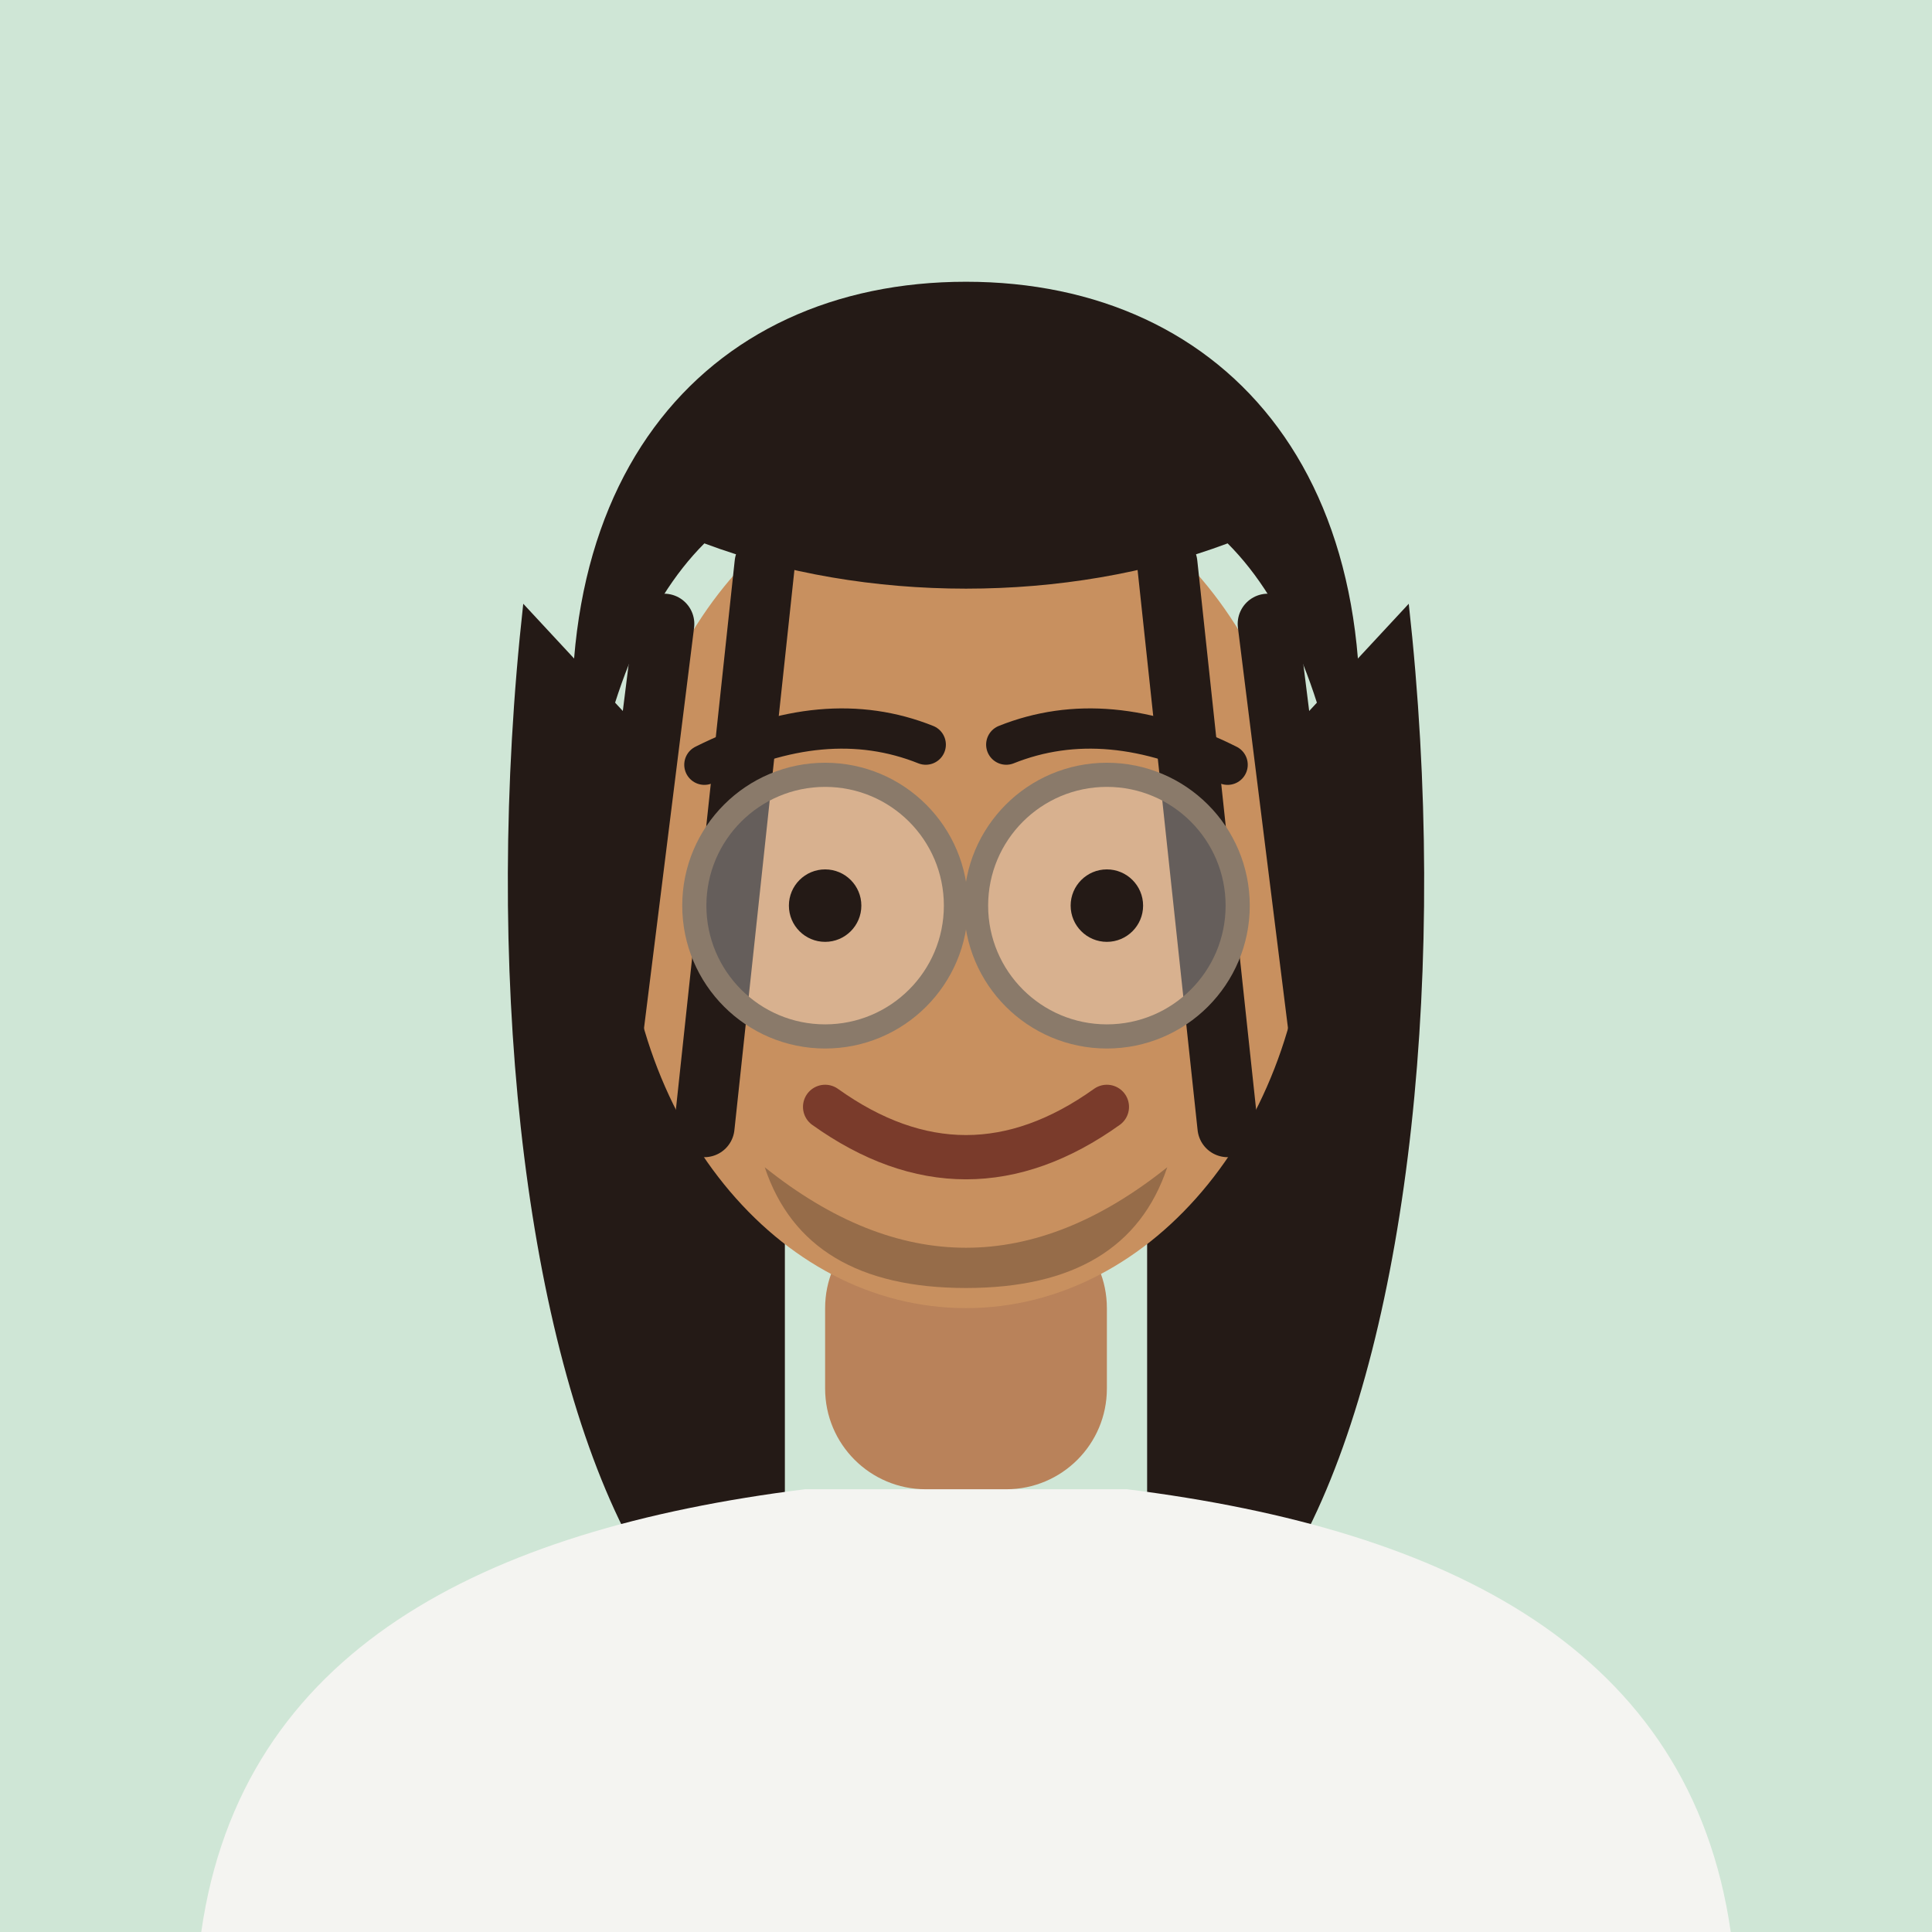
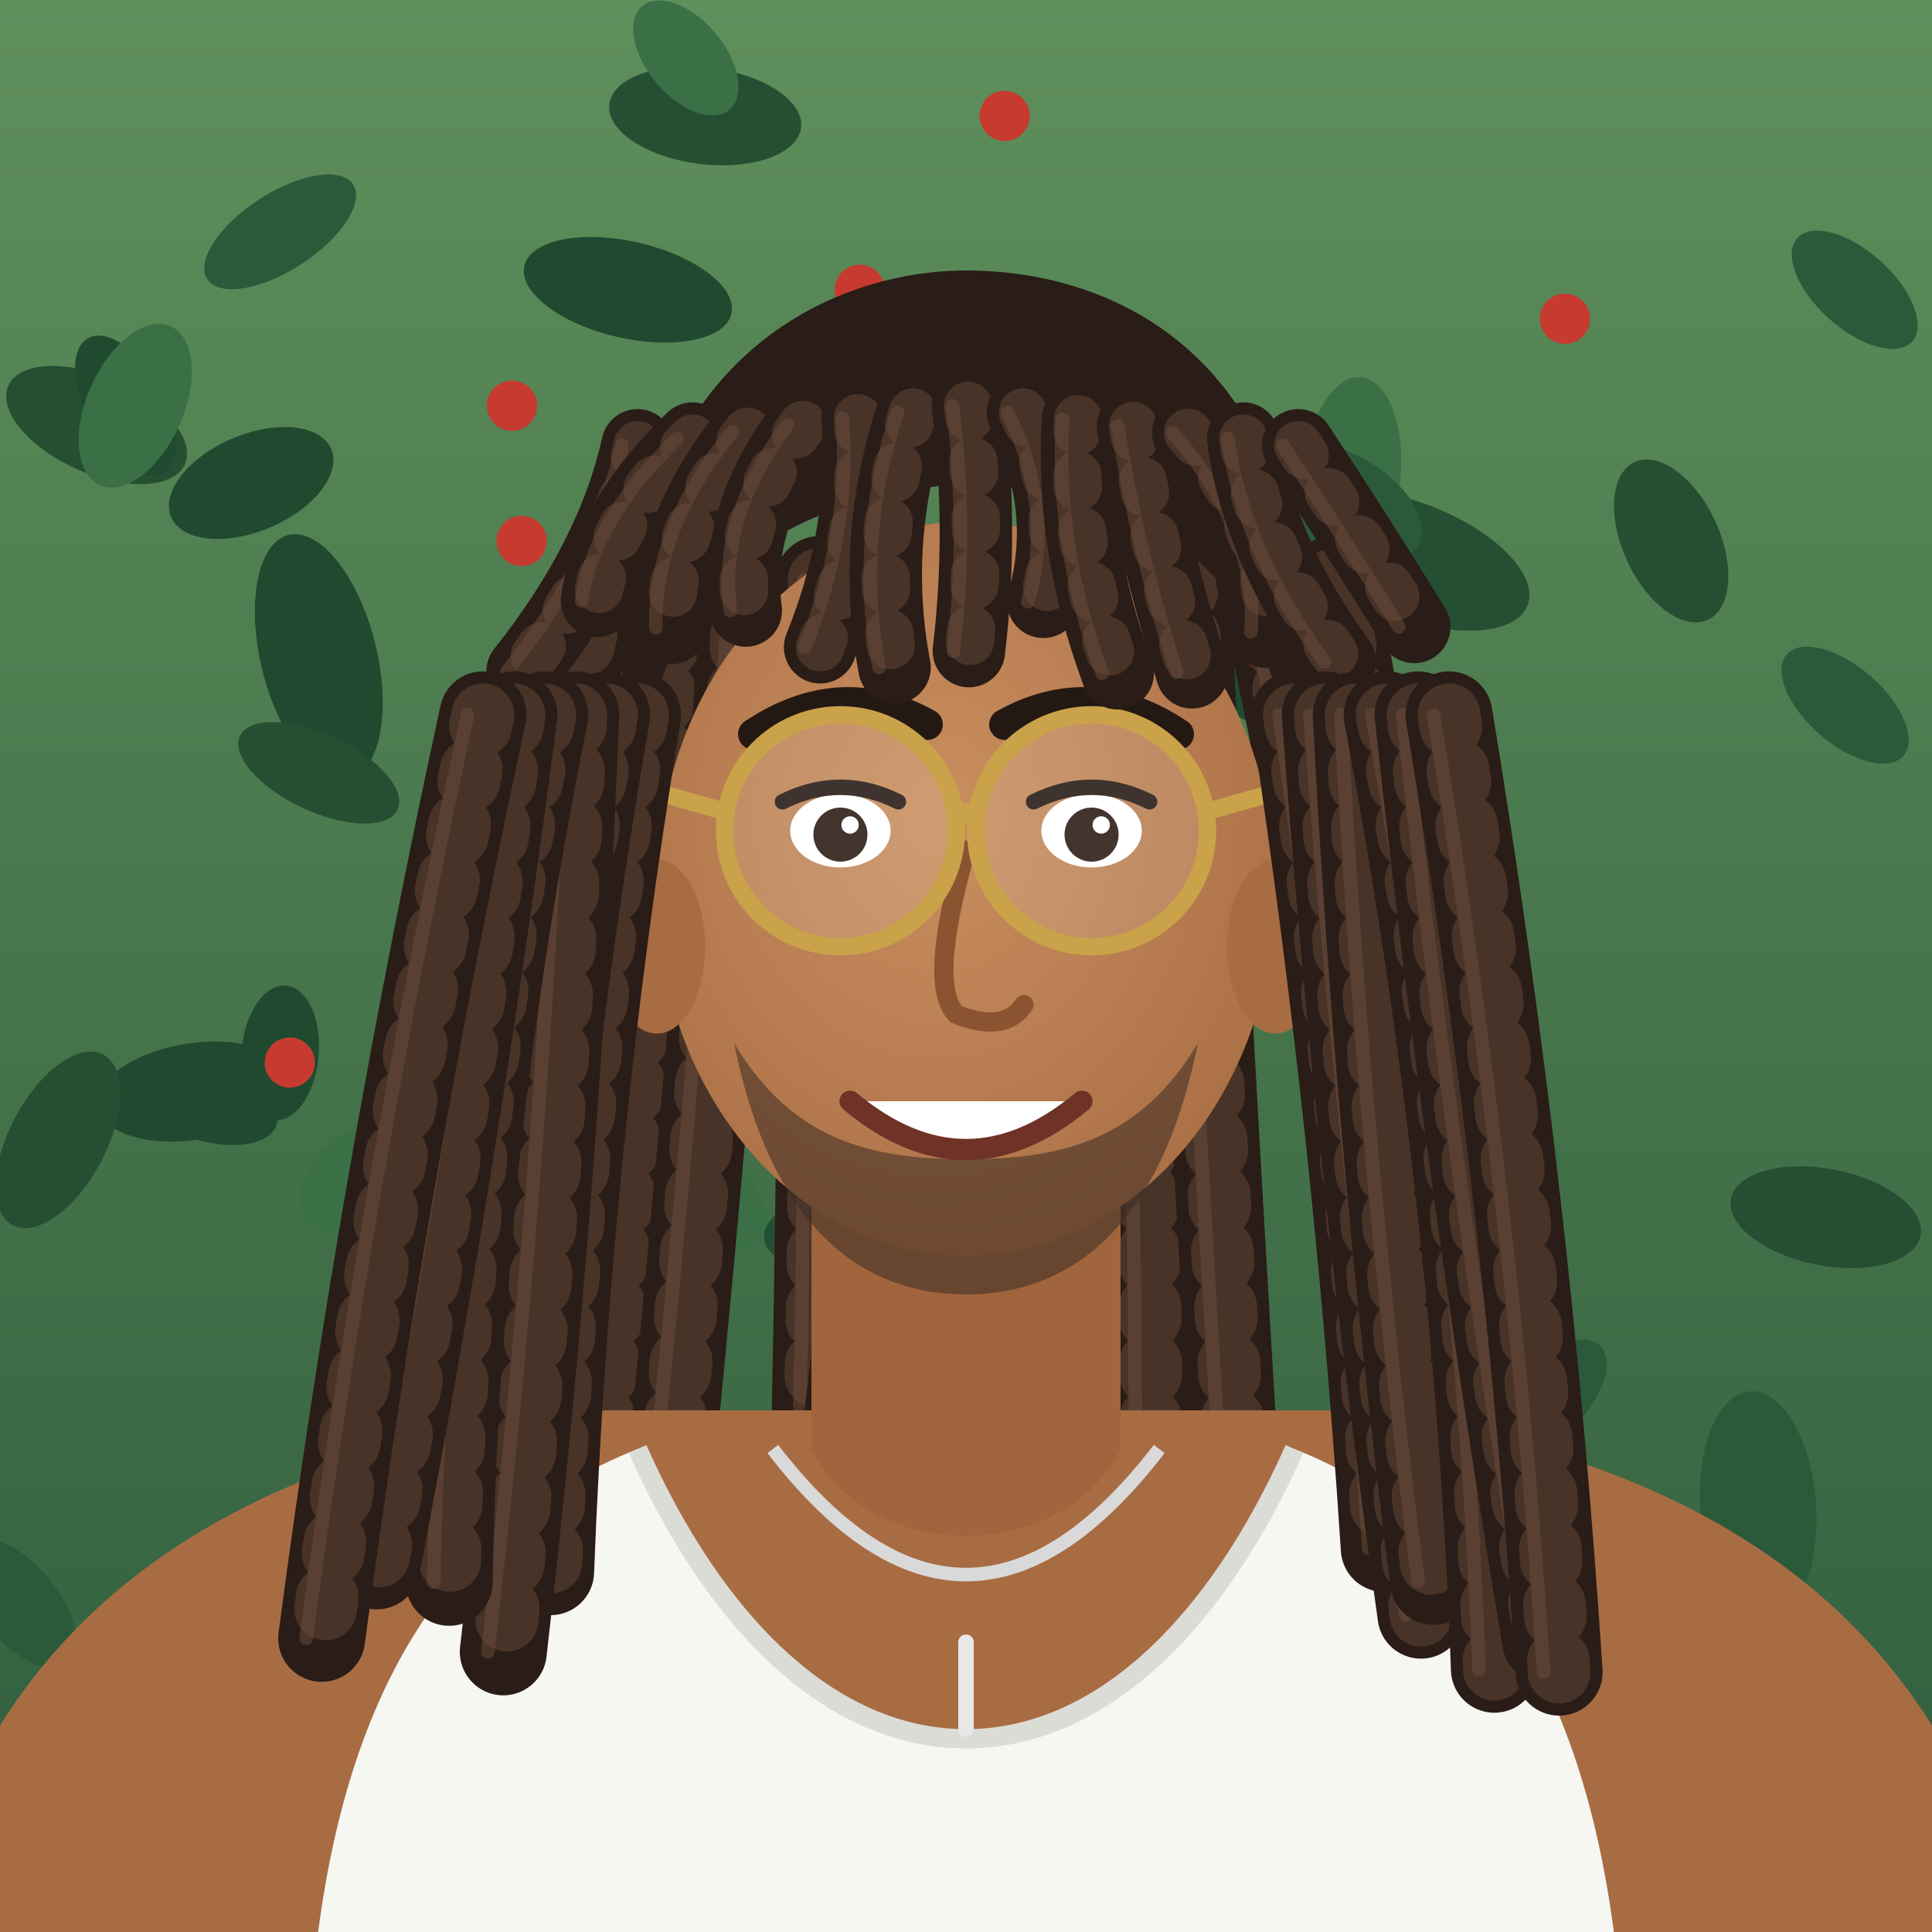
- <svg xmlns="http://www.w3.org/2000/svg" viewBox="0 0 96 96" width="96" height="96">
-   <rect width="96" height="96" fill="#cfe6d6" />
-   <path d="M26 30c-2 18 0 36 5 46h8V44zM70 30c2 18 0 36-5 46h-8V44z" fill="#241a16" />
-   <path d="M10 96c2-14 14-20 30-22h16c16 2 28 8 30 22z" fill="#f4f4f1" />
-   <rect x="41" y="60" width="14" height="14" rx="5" fill="#b9825a" />
-   <ellipse cx="48" cy="44" rx="17" ry="21" fill="#c8905f" />
-   <path d="M29 42c-3-18 6-28 19-28s22 10 19 28c-1-7-3-12-6-15-8 3-18 3-26 0-3 3-5 8-6 15z" fill="#241a16" />
-   <path d="M33 31l-3 24M38 28l-3 28M58 28l3 28M63 31l3 24" stroke="#241a16" stroke-width="3" stroke-linecap="round" />
-   <circle cx="41" cy="45" r="6.5" fill="#fff" fill-opacity=".3" stroke="#8a7a6a" stroke-width="1.2" />
-   <circle cx="55" cy="45" r="6.5" fill="#fff" fill-opacity=".3" stroke="#8a7a6a" stroke-width="1.2" />
-   <path d="M47.5 45h1" stroke="#8a7a6a" stroke-width="1.2" />
-   <circle cx="41" cy="45" r="1.8" fill="#241a16" />
-   <circle cx="55" cy="45" r="1.8" fill="#241a16" />
-   <path d="M35 38q6-3 11-1M50 37q5-2 11 1" stroke="#241a16" stroke-width="2" fill="none" stroke-linecap="round" />
-   <path d="M38 58q10 8 20 0q-2 6-10 6t-10-6z" fill="#3b2a22" fill-opacity=".35" />
-   <path d="M41 55q7 5 14 0" stroke="#7a3b2b" stroke-width="2.2" fill="none" stroke-linecap="round" />
+ <svg xmlns="http://www.w3.org/2000/svg" viewBox="0 0 200 200" width="200" height="200">
+   <defs>
+     <linearGradient id="bg" x1="0" y1="0" x2="0" y2="1">
+       <stop offset="0" stop-color="#5f8f5b" />
+       <stop offset="1" stop-color="#2f5d3d" />
+     </linearGradient>
+     <radialGradient id="sk" cx=".45" cy=".4" r=".7">
+       <stop offset="0" stop-color="#c98f5f" />
+       <stop offset="1" stop-color="#a86c43" />
+     </radialGradient>
+     <clipPath id="c">
+       <rect width="200" height="200" />
+     </clipPath>
+   </defs>
+   <g clip-path="url(#c)">
+     <rect width="200" height="200" fill="url(#bg)" />
+     <ellipse cx="65" cy="30" rx="11" ry="5" transform="rotate(13 65 30)" fill="#1f4a30" />
+     <ellipse cx="73" cy="12" rx="10" ry="5" transform="rotate(7 73 12)" fill="#244f33" />
+     <ellipse cx="84" cy="48" rx="10" ry="5" transform="rotate(11 84 48)" fill="#1f4a30" />
+     <ellipse cx="189" cy="126" rx="10" ry="5" transform="rotate(11 189 126)" fill="#244f33" />
+     <ellipse cx="10" cy="44" rx="10" ry="5" transform="rotate(24 10 44)" fill="#244f33" />
+     <ellipse cx="29" cy="24" rx="9" ry="4" transform="rotate(147 29 24)" fill="#2a5a3a" />
+     <ellipse cx="21" cy="114" rx="8" ry="4" transform="rotate(18 21 114)" fill="#1f4a30" />
+     <ellipse cx="113" cy="124" rx="10" ry="5" transform="rotate(96 113 124)" fill="#3b6f46" />
+     <ellipse cx="93" cy="185" rx="9" ry="5" transform="rotate(45 93 185)" fill="#2a5a3a" />
+     <ellipse cx="140" cy="49" rx="10" ry="5" transform="rotate(95 140 49)" fill="#3b6f46" />
+     <ellipse cx="146" cy="58" rx="13" ry="6" transform="rotate(21 146 58)" fill="#244f33" />
+     <ellipse cx="33" cy="68" rx="13" ry="6" transform="rotate(76 33 68)" fill="#1f4a30" />
+     <ellipse cx="153" cy="115" rx="12" ry="6" transform="rotate(56 153 115)" fill="#3b6f46" />
+     <ellipse cx="119" cy="116" rx="10" ry="5" transform="rotate(151 119 116)" fill="#3b6f46" />
+     <ellipse cx="95" cy="133" rx="7" ry="4" transform="rotate(126 95 133)" fill="#244f33" />
+     <ellipse cx="57" cy="77" rx="11" ry="6" transform="rotate(4 57 77)" fill="#244f33" />
+     <ellipse cx="71" cy="122" rx="10" ry="5" transform="rotate(39 71 122)" fill="#3b6f46" />
+     <ellipse cx="26" cy="50" rx="9" ry="5" transform="rotate(157 26 50)" fill="#1f4a30" />
+     <ellipse cx="33" cy="80" rx="9" ry="4" transform="rotate(25 33 80)" fill="#244f33" />
+     <ellipse cx="173" cy="56" rx="9" ry="5" transform="rotate(65 173 56)" fill="#244f33" />
+     <ellipse cx="192" cy="30" rx="8" ry="4" transform="rotate(42 192 30)" fill="#2a5a3a" />
+     <ellipse cx="2" cy="166" rx="8" ry="4" transform="rotate(51 2 166)" fill="#2a5a3a" />
+     <ellipse cx="84" cy="74" rx="10" ry="5" transform="rotate(172 84 74)" fill="#1f4a30" />
+     <ellipse cx="91" cy="174" rx="13" ry="6" transform="rotate(123 91 174)" fill="#244f33" />
+     <ellipse cx="80" cy="79" rx="10" ry="5" transform="rotate(72 80 79)" fill="#2a5a3a" />
+     <ellipse cx="13" cy="42" rx="8" ry="4" transform="rotate(61 13 42)" fill="#1f4a30" />
+     <ellipse cx="20" cy="113" rx="10" ry="5" transform="rotate(171 20 113)" fill="#1f4a30" />
+     <ellipse cx="14" cy="42" rx="9" ry="5" transform="rotate(114 14 42)" fill="#3b6f46" />
+     <ellipse cx="120" cy="95" rx="8" ry="4" transform="rotate(88 120 95)" fill="#244f33" />
+     <ellipse cx="96" cy="62" rx="8" ry="4" transform="rotate(135 96 62)" fill="#3b6f46" />
+     <ellipse cx="96" cy="138" rx="10" ry="5" transform="rotate(37 96 138)" fill="#3b6f46" />
+     <ellipse cx="29" cy="109" rx="7" ry="4" transform="rotate(95 29 109)" fill="#1f4a30" />
+     <ellipse cx="139" cy="52" rx="9" ry="5" transform="rotate(30 139 52)" fill="#2a5a3a" />
+     <ellipse cx="107" cy="156" rx="9" ry="4" transform="rotate(40 107 156)" fill="#2a5a3a" />
+     <ellipse cx="161" cy="164" rx="11" ry="6" transform="rotate(41 161 164)" fill="#244f33" />
+     <ellipse cx="71" cy="6" rx="7" ry="4" transform="rotate(50 71 6)" fill="#3b6f46" />
+     <ellipse cx="39" cy="121" rx="9" ry="5" transform="rotate(146 39 121)" fill="#3b6f46" />
+     <ellipse cx="191" cy="73" rx="8" ry="4" transform="rotate(41 191 73)" fill="#2a5a3a" />
+     <ellipse cx="68" cy="97" rx="13" ry="6" transform="rotate(110 68 97)" fill="#1f4a30" />
+     <ellipse cx="96" cy="131" rx="12" ry="6" transform="rotate(15 96 131)" fill="#1f4a30" />
+     <ellipse cx="182" cy="156" rx="12" ry="6" transform="rotate(86 182 156)" fill="#2a5a3a" />
+     <ellipse cx="87" cy="127" rx="8" ry="4" transform="rotate(170 87 127)" fill="#244f33" />
+     <ellipse cx="93" cy="149" rx="8" ry="4" transform="rotate(29 93 149)" fill="#2a5a3a" />
+     <ellipse cx="6" cy="118" rx="10" ry="5" transform="rotate(118 6 118)" fill="#244f33" />
+     <ellipse cx="131" cy="70" rx="10" ry="5" transform="rotate(24 131 70)" fill="#1f4a30" />
+     <ellipse cx="160" cy="145" rx="8" ry="4" transform="rotate(135 160 145)" fill="#2a5a3a" />
+     <circle cx="87" cy="106" r="2.6" fill="#c63a2f" />
+     <circle cx="162" cy="33" r="2.6" fill="#c63a2f" />
+     <circle cx="53" cy="42" r="2.6" fill="#c63a2f" />
+     <circle cx="51" cy="75" r="2.6" fill="#c63a2f" />
+     <circle cx="54" cy="56" r="2.6" fill="#c63a2f" />
+     <circle cx="30" cy="110" r="2.6" fill="#c63a2f" />
+     <circle cx="72" cy="60" r="2.6" fill="#c63a2f" />
+     <circle cx="116" cy="109" r="2.6" fill="#c63a2f" />
+     <circle cx="85" cy="111" r="2.6" fill="#c63a2f" />
+     <circle cx="100" cy="69" r="2.6" fill="#c63a2f" />
+     <circle cx="104" cy="12" r="2.6" fill="#c63a2f" />
+     <circle cx="89" cy="30" r="2.6" fill="#c63a2f" />
+     <path d="M62.0 60.0 Q50.3 108.4 46.5 156.8" fill="none" stroke="#2a1c16" stroke-width="9" stroke-linecap="round" />
+     <path d="M62.0 60.0 Q50.3 108.4 46.5 156.8" fill="none" stroke="#4d372b" stroke-width="6.5" stroke-linecap="round" stroke-dasharray="1.2 4.6" opacity=".85" />
+     <path d="M62.0 60.0 Q50.3 108.4 46.5 156.8" fill="none" stroke="#6b4e3c" stroke-width="1.4" stroke-linecap="round" opacity=".5" transform="translate(-1.6 0)" />
+     <path d="M69.6 60.0 Q66.3 107.8 61.7 155.6" fill="none" stroke="#2a1c16" stroke-width="9" stroke-linecap="round" />
+     <path d="M69.6 60.0 Q66.3 107.8 61.7 155.6" fill="none" stroke="#4d372b" stroke-width="6.5" stroke-linecap="round" stroke-dasharray="1.2 4.6" opacity=".85" />
+     <path d="M69.6 60.0 Q66.3 107.8 61.7 155.6" fill="none" stroke="#6b4e3c" stroke-width="1.4" stroke-linecap="round" opacity=".5" transform="translate(-1.6 0)" />
+     <path d="M77.2 60.0 Q74.0 106.1 69.4 152.3" fill="none" stroke="#2a1c16" stroke-width="9" stroke-linecap="round" />
+     <path d="M77.2 60.0 Q74.0 106.1 69.4 152.3" fill="none" stroke="#4d372b" stroke-width="6.5" stroke-linecap="round" stroke-dasharray="1.2 4.6" opacity=".85" />
+     <path d="M77.2 60.0 Q74.0 106.1 69.4 152.3" fill="none" stroke="#6b4e3c" stroke-width="1.4" stroke-linecap="round" opacity=".5" transform="translate(-1.6 0)" />
+     <path d="M84.8 60.0 Q85.3 102.8 84.4 145.7" fill="none" stroke="#2a1c16" stroke-width="9" stroke-linecap="round" />
+     <path d="M84.8 60.0 Q85.3 102.8 84.4 145.7" fill="none" stroke="#4d372b" stroke-width="6.5" stroke-linecap="round" stroke-dasharray="1.2 4.6" opacity=".85" />
+     <path d="M84.8 60.0 Q85.3 102.8 84.4 145.7" fill="none" stroke="#6b4e3c" stroke-width="1.4" stroke-linecap="round" opacity=".5" transform="translate(-1.6 0)" />
+     <path d="M92.4 60.0 Q93.2 104.2 87.5 148.4" fill="none" stroke="#2a1c16" stroke-width="9" stroke-linecap="round" />
+     <path d="M92.4 60.0 Q93.2 104.2 87.5 148.4" fill="none" stroke="#4d372b" stroke-width="6.5" stroke-linecap="round" stroke-dasharray="1.2 4.6" opacity=".85" />
+     <path d="M92.4 60.0 Q93.2 104.2 87.5 148.4" fill="none" stroke="#6b4e3c" stroke-width="1.4" stroke-linecap="round" opacity=".5" transform="translate(-1.6 0)" />
+     <path d="M100.0 60.0 Q103.2 106.5 100.1 153.0" fill="none" stroke="#2a1c16" stroke-width="9" stroke-linecap="round" />
+     <path d="M100.0 60.0 Q103.2 106.5 100.1 153.0" fill="none" stroke="#4d372b" stroke-width="6.5" stroke-linecap="round" stroke-dasharray="1.2 4.6" opacity=".85" />
+     <path d="M100.0 60.0 Q103.2 106.5 100.1 153.0" fill="none" stroke="#6b4e3c" stroke-width="1.4" stroke-linecap="round" opacity=".5" transform="translate(-1.6 0)" />
+     <path d="M107.6 60.0 Q112.4 105.5 114.4 151.1" fill="none" stroke="#2a1c16" stroke-width="9" stroke-linecap="round" />
+     <path d="M107.6 60.0 Q112.4 105.5 114.4 151.1" fill="none" stroke="#4d372b" stroke-width="6.5" stroke-linecap="round" stroke-dasharray="1.2 4.6" opacity=".85" />
+     <path d="M107.6 60.0 Q112.4 105.5 114.4 151.1" fill="none" stroke="#6b4e3c" stroke-width="1.4" stroke-linecap="round" opacity=".5" transform="translate(-1.6 0)" />
+     <path d="M115.2 60.0 Q119.4 106.1 119.1 152.2" fill="none" stroke="#2a1c16" stroke-width="9" stroke-linecap="round" />
+     <path d="M115.2 60.0 Q119.4 106.1 119.1 152.2" fill="none" stroke="#4d372b" stroke-width="6.5" stroke-linecap="round" stroke-dasharray="1.2 4.6" opacity=".85" />
+     <path d="M115.2 60.0 Q119.4 106.1 119.1 152.2" fill="none" stroke="#6b4e3c" stroke-width="1.4" stroke-linecap="round" opacity=".5" transform="translate(-1.6 0)" />
+     <path d="M122.8 60.0 Q125.1 106.3 127.9 152.5" fill="none" stroke="#2a1c16" stroke-width="9" stroke-linecap="round" />
+     <path d="M122.8 60.0 Q125.1 106.3 127.9 152.5" fill="none" stroke="#4d372b" stroke-width="6.5" stroke-linecap="round" stroke-dasharray="1.2 4.6" opacity=".85" />
+     <path d="M122.8 60.0 Q125.1 106.3 127.9 152.5" fill="none" stroke="#6b4e3c" stroke-width="1.4" stroke-linecap="round" opacity=".5" transform="translate(-1.6 0)" />
+     <path d="M130.4 60.0 Q141.4 107.6 143.3 155.2" fill="none" stroke="#2a1c16" stroke-width="9" stroke-linecap="round" />
+     <path d="M130.4 60.0 Q141.4 107.6 143.3 155.2" fill="none" stroke="#4d372b" stroke-width="6.5" stroke-linecap="round" stroke-dasharray="1.2 4.6" opacity=".85" />
+     <path d="M130.4 60.0 Q141.4 107.6 143.3 155.2" fill="none" stroke="#6b4e3c" stroke-width="1.4" stroke-linecap="round" opacity=".5" transform="translate(-1.6 0)" />
+     <path d="M138.0 60.0 Q146.1 104.1 152.8 148.2" fill="none" stroke="#2a1c16" stroke-width="9" stroke-linecap="round" />
+     <path d="M138.0 60.0 Q146.1 104.1 152.8 148.2" fill="none" stroke="#4d372b" stroke-width="6.5" stroke-linecap="round" stroke-dasharray="1.2 4.6" opacity=".85" />
+     <path d="M138.0 60.0 Q146.1 104.1 152.8 148.2" fill="none" stroke="#6b4e3c" stroke-width="1.4" stroke-linecap="round" opacity=".5" transform="translate(-1.6 0)" />
+     <path d="M-10 210 C-6 168 24 150 62 146 L138 146 C176 150 206 168 210 210 Z" fill="#a86c43" />
+     <path d="M32 210 C34 176 46 158 66 150 C74 168 86 180 100 180 C114 180 126 168 134 150 C154 158 166 176 168 210 Z" fill="#f6f6f3" />
+     <path d="M66 150 C74 168 86 180 100 180 C114 180 126 168 134 150" fill="none" stroke="#dcdcd6" stroke-width="2" />
+     <path d="M84 118 L84 150 C90 162 110 162 116 150 L116 118 Z" fill="#a0653d" />
+     <path d="M80 150 Q100 176 120 150" fill="none" stroke="#d9d9d9" stroke-width="1.4" />
+     <path d="M100 170 l0 9" stroke="#e8e8e8" stroke-width="1.6" stroke-linecap="round" />
+     <ellipse cx="100" cy="92" rx="32" ry="38" fill="url(#sk)" />
+     <ellipse cx="68" cy="98" rx="5" ry="9" fill="#a86c43" />
+     <ellipse cx="132" cy="98" rx="5" ry="9" fill="#a86c43" />
+     <path d="M76 108 C80 128 90 134 100 134 C110 134 120 128 124 108 C118 118 110 120 100 120 C90 120 82 118 76 108Z" fill="#3a2a22" opacity=".55" />
+     <path d="M78 76 Q87 70 96 75M104 75 Q113 70 122 76" fill="none" stroke="#241812" stroke-width="3.2" stroke-linecap="round" />
+     <ellipse cx="87" cy="86" rx="5.2" ry="3.8" fill="#fff" />
+     <circle cx="87" cy="86.4" r="2.8" fill="#2a1a12" />
+     <circle cx="88" cy="85.4" r=".9" fill="#fff" />
+     <ellipse cx="113" cy="86" rx="5.2" ry="3.8" fill="#fff" />
+     <circle cx="113" cy="86.4" r="2.8" fill="#2a1a12" />
+     <circle cx="114" cy="85.4" r=".9" fill="#fff" />
+     <path d="M81 83 Q87 80 93 83M107 83 Q113 80 119 83" fill="none" stroke="#241812" stroke-width="1.6" stroke-linecap="round" />
+     <path d="M100 88 Q96 102 99 105 Q104 107 106 104" fill="none" stroke="#8a5430" stroke-width="2" stroke-linecap="round" />
+     <path d="M88 114 Q100 124 112 114" fill="#fff" stroke="#6e3326" stroke-width="2.2" stroke-linecap="round" stroke-linejoin="round" />
+     <g fill="#ffffff" fill-opacity=".12" stroke="#c9a24a" stroke-width="1.8">
+       <circle cx="87" cy="86" r="12" />
+       <circle cx="113" cy="86" r="12" />
+     </g>
+     <path d="M99 85 Q100 83 101 85M75 84 L68 82M125 84 L132 82" fill="none" stroke="#c9a24a" stroke-width="1.8" stroke-linecap="round" />
+     <path d="M66 82 C60 40 84 28 100 28 C118 28 140 40 134 82 C132 62 124 52 100 50 C78 52 68 62 66 82Z" fill="#2a1c16" />
+     <path d="M66.0 46.1 Q63.4 57.8 54.1 69.5" fill="none" stroke="#2a1c16" stroke-width="7.5" stroke-linecap="round" />
+     <path d="M66.0 46.1 Q63.4 57.8 54.1 69.5" fill="none" stroke="#4d372b" stroke-width="5.0" stroke-linecap="round" stroke-dasharray="1.2 4.6" opacity=".85" />
+     <path d="M66.0 46.1 Q63.4 57.8 54.1 69.5" fill="none" stroke="#6b4e3c" stroke-width="1.4" stroke-linecap="round" opacity=".5" transform="translate(-1.6 0)" />
+     <path d="M71.7 45.4 Q63.0 53.8 61.8 62.2" fill="none" stroke="#2a1c16" stroke-width="7.5" stroke-linecap="round" />
+     <path d="M71.7 45.4 Q63.0 53.8 61.8 62.2" fill="none" stroke="#4d372b" stroke-width="5.0" stroke-linecap="round" stroke-dasharray="1.2 4.6" opacity=".85" />
+     <path d="M71.7 45.4 Q63.0 53.8 61.8 62.2" fill="none" stroke="#6b4e3c" stroke-width="1.4" stroke-linecap="round" opacity=".5" transform="translate(-1.6 0)" />
+     <path d="M77.4 44.7 Q69.2 54.8 69.5 65.0" fill="none" stroke="#2a1c16" stroke-width="7.5" stroke-linecap="round" />
+     <path d="M77.4 44.7 Q69.2 54.8 69.5 65.0" fill="none" stroke="#4d372b" stroke-width="5.0" stroke-linecap="round" stroke-dasharray="1.2 4.6" opacity=".85" />
+     <path d="M77.4 44.7 Q69.2 54.8 69.5 65.0" fill="none" stroke="#6b4e3c" stroke-width="1.4" stroke-linecap="round" opacity=".5" transform="translate(-1.6 0)" />
+     <path d="M83.1 44.0 Q75.9 53.6 77.2 63.2" fill="none" stroke="#2a1c16" stroke-width="7.5" stroke-linecap="round" />
+     <path d="M83.1 44.0 Q75.9 53.6 77.2 63.2" fill="none" stroke="#4d372b" stroke-width="5.0" stroke-linecap="round" stroke-dasharray="1.2 4.6" opacity=".85" />
+     <path d="M83.1 44.0 Q75.9 53.6 77.2 63.2" fill="none" stroke="#6b4e3c" stroke-width="1.4" stroke-linecap="round" opacity=".5" transform="translate(-1.6 0)" />
+     <path d="M88.8 43.3 Q89.7 55.2 84.9 67.0" fill="none" stroke="#2a1c16" stroke-width="7.5" stroke-linecap="round" />
+     <path d="M88.8 43.3 Q89.7 55.2 84.9 67.0" fill="none" stroke="#4d372b" stroke-width="5.0" stroke-linecap="round" stroke-dasharray="1.2 4.6" opacity=".85" />
+     <path d="M88.8 43.3 Q89.7 55.2 84.9 67.0" fill="none" stroke="#6b4e3c" stroke-width="1.4" stroke-linecap="round" opacity=".5" transform="translate(-1.6 0)" />
+     <path d="M94.5 42.7 Q90.1 55.9 92.6 69.1" fill="none" stroke="#2a1c16" stroke-width="7.5" stroke-linecap="round" />
+     <path d="M94.5 42.7 Q90.1 55.9 92.6 69.1" fill="none" stroke="#4d372b" stroke-width="5.0" stroke-linecap="round" stroke-dasharray="1.2 4.6" opacity=".85" />
+     <path d="M94.5 42.7 Q90.1 55.9 92.6 69.1" fill="none" stroke="#6b4e3c" stroke-width="1.4" stroke-linecap="round" opacity=".5" transform="translate(-1.6 0)" />
+     <path d="M100.2 42.0 Q101.8 54.7 100.3 67.4" fill="none" stroke="#2a1c16" stroke-width="7.5" stroke-linecap="round" />
+     <path d="M100.2 42.0 Q101.8 54.7 100.3 67.4" fill="none" stroke="#4d372b" stroke-width="5.0" stroke-linecap="round" stroke-dasharray="1.2 4.6" opacity=".85" />
+     <path d="M100.2 42.0 Q101.8 54.7 100.3 67.4" fill="none" stroke="#6b4e3c" stroke-width="1.4" stroke-linecap="round" opacity=".5" transform="translate(-1.6 0)" />
+     <path d="M105.9 42.7 Q110.8 52.5 108.0 62.3" fill="none" stroke="#2a1c16" stroke-width="7.5" stroke-linecap="round" />
+     <path d="M105.9 42.7 Q110.8 52.5 108.0 62.3" fill="none" stroke="#4d372b" stroke-width="5.0" stroke-linecap="round" stroke-dasharray="1.2 4.6" opacity=".85" />
+     <path d="M105.9 42.7 Q110.8 52.5 108.0 62.3" fill="none" stroke="#6b4e3c" stroke-width="1.4" stroke-linecap="round" opacity=".5" transform="translate(-1.6 0)" />
+     <path d="M111.6 43.4 Q110.8 56.5 115.7 69.7" fill="none" stroke="#2a1c16" stroke-width="7.5" stroke-linecap="round" />
+     <path d="M111.6 43.4 Q110.8 56.5 115.7 69.7" fill="none" stroke="#4d372b" stroke-width="5.0" stroke-linecap="round" stroke-dasharray="1.2 4.6" opacity=".85" />
+     <path d="M111.6 43.4 Q110.8 56.5 115.7 69.7" fill="none" stroke="#6b4e3c" stroke-width="1.4" stroke-linecap="round" opacity=".5" transform="translate(-1.6 0)" />
+     <path d="M117.3 44.1 Q119.3 56.8 123.4 69.6" fill="none" stroke="#2a1c16" stroke-width="7.5" stroke-linecap="round" />
+     <path d="M117.3 44.1 Q119.3 56.8 123.4 69.6" fill="none" stroke="#4d372b" stroke-width="5.0" stroke-linecap="round" stroke-dasharray="1.2 4.6" opacity=".85" />
+     <path d="M117.3 44.1 Q119.3 56.8 123.4 69.6" fill="none" stroke="#6b4e3c" stroke-width="1.4" stroke-linecap="round" opacity=".5" transform="translate(-1.6 0)" />
+     <path d="M123.0 44.8 Q131.9 55.1 131.1 65.4" fill="none" stroke="#2a1c16" stroke-width="7.5" stroke-linecap="round" />
+     <path d="M123.0 44.8 Q131.9 55.1 131.1 65.4" fill="none" stroke="#4d372b" stroke-width="5.0" stroke-linecap="round" stroke-dasharray="1.2 4.6" opacity=".85" />
+     <path d="M123.0 44.8 Q131.9 55.1 131.1 65.4" fill="none" stroke="#6b4e3c" stroke-width="1.4" stroke-linecap="round" opacity=".5" transform="translate(-1.6 0)" />
+     <path d="M128.7 45.4 Q130.3 57.0 138.7 68.5" fill="none" stroke="#2a1c16" stroke-width="7.5" stroke-linecap="round" />
+     <path d="M128.7 45.4 Q130.3 57.0 138.7 68.5" fill="none" stroke="#4d372b" stroke-width="5.0" stroke-linecap="round" stroke-dasharray="1.2 4.6" opacity=".85" />
+     <path d="M128.7 45.4 Q130.3 57.0 138.7 68.5" fill="none" stroke="#6b4e3c" stroke-width="1.4" stroke-linecap="round" opacity=".5" transform="translate(-1.6 0)" />
+     <path d="M134.4 46.1 Q140.6 55.5 146.4 64.9" fill="none" stroke="#2a1c16" stroke-width="7.5" stroke-linecap="round" />
+     <path d="M134.4 46.1 Q140.6 55.5 146.4 64.9" fill="none" stroke="#4d372b" stroke-width="5.0" stroke-linecap="round" stroke-dasharray="1.2 4.6" opacity=".85" />
+     <path d="M134.4 46.1 Q140.6 55.5 146.4 64.9" fill="none" stroke="#6b4e3c" stroke-width="1.4" stroke-linecap="round" opacity=".5" transform="translate(-1.6 0)" />
+     <path d="M66.0 74.0 Q58.7 118.4 57.0 162.7" fill="none" stroke="#2a1c16" stroke-width="9" stroke-linecap="round" />
+     <path d="M66.0 74.0 Q58.7 118.4 57.0 162.7" fill="none" stroke="#4d372b" stroke-width="6.5" stroke-linecap="round" stroke-dasharray="1.2 4.6" opacity=".85" />
+     <path d="M66.0 74.0 Q58.7 118.4 57.0 162.7" fill="none" stroke="#6b4e3c" stroke-width="1.4" stroke-linecap="round" opacity=".5" transform="translate(-1.6 0)" />
+     <path d="M134.0 74.0 Q140.5 117.1 143.3 160.3" fill="none" stroke="#2a1c16" stroke-width="9" stroke-linecap="round" />
+     <path d="M134.0 74.0 Q140.5 117.1 143.3 160.3" fill="none" stroke="#4d372b" stroke-width="6.5" stroke-linecap="round" stroke-dasharray="1.2 4.6" opacity=".85" />
+     <path d="M134.0 74.0 Q140.5 117.1 143.3 160.3" fill="none" stroke="#6b4e3c" stroke-width="1.4" stroke-linecap="round" opacity=".5" transform="translate(-1.6 0)" />
+     <path d="M62.8 74.0 Q55.3 117.1 53.2 160.3" fill="none" stroke="#2a1c16" stroke-width="9" stroke-linecap="round" />
+     <path d="M62.8 74.0 Q55.3 117.1 53.2 160.3" fill="none" stroke="#4d372b" stroke-width="6.5" stroke-linecap="round" stroke-dasharray="1.2 4.6" opacity=".85" />
+     <path d="M62.8 74.0 Q55.3 117.1 53.2 160.3" fill="none" stroke="#6b4e3c" stroke-width="1.4" stroke-linecap="round" opacity=".5" transform="translate(-1.6 0)" />
+     <path d="M137.2 74.0 Q140.6 120.6 147.1 167.2" fill="none" stroke="#2a1c16" stroke-width="9" stroke-linecap="round" />
+     <path d="M137.2 74.0 Q140.6 120.6 147.1 167.2" fill="none" stroke="#4d372b" stroke-width="6.5" stroke-linecap="round" stroke-dasharray="1.2 4.6" opacity=".85" />
+     <path d="M137.2 74.0 Q140.6 120.6 147.1 167.2" fill="none" stroke="#6b4e3c" stroke-width="1.4" stroke-linecap="round" opacity=".5" transform="translate(-1.6 0)" />
+     <path d="M59.6 74.0 Q57.7 122.5 52.1 171.0" fill="none" stroke="#2a1c16" stroke-width="9" stroke-linecap="round" />
+     <path d="M59.6 74.0 Q57.7 122.5 52.1 171.0" fill="none" stroke="#4d372b" stroke-width="6.5" stroke-linecap="round" stroke-dasharray="1.2 4.6" opacity=".85" />
+     <path d="M59.6 74.0 Q57.7 122.5 52.1 171.0" fill="none" stroke="#6b4e3c" stroke-width="1.4" stroke-linecap="round" opacity=".5" transform="translate(-1.6 0)" />
+     <path d="M140.4 74.0 Q142.7 118.9 148.4 163.7" fill="none" stroke="#2a1c16" stroke-width="9" stroke-linecap="round" />
+     <path d="M140.4 74.0 Q142.7 118.9 148.4 163.7" fill="none" stroke="#4d372b" stroke-width="6.5" stroke-linecap="round" stroke-dasharray="1.2 4.6" opacity=".85" />
+     <path d="M140.4 74.0 Q142.7 118.9 148.4 163.7" fill="none" stroke="#6b4e3c" stroke-width="1.4" stroke-linecap="round" opacity=".5" transform="translate(-1.6 0)" />
+     <path d="M56.4 74.0 Q47.3 118.9 46.5 163.8" fill="none" stroke="#2a1c16" stroke-width="9" stroke-linecap="round" />
+     <path d="M56.4 74.0 Q47.3 118.9 46.5 163.8" fill="none" stroke="#4d372b" stroke-width="6.5" stroke-linecap="round" stroke-dasharray="1.2 4.6" opacity=".85" />
+     <path d="M56.4 74.0 Q47.3 118.9 46.5 163.8" fill="none" stroke="#6b4e3c" stroke-width="1.4" stroke-linecap="round" opacity=".5" transform="translate(-1.6 0)" />
+     <path d="M143.6 74.0 Q152.9 123.4 154.7 172.8" fill="none" stroke="#2a1c16" stroke-width="9" stroke-linecap="round" />
+     <path d="M143.6 74.0 Q152.9 123.4 154.7 172.8" fill="none" stroke="#4d372b" stroke-width="6.5" stroke-linecap="round" stroke-dasharray="1.2 4.6" opacity=".85" />
+     <path d="M143.6 74.0 Q152.9 123.4 154.7 172.8" fill="none" stroke="#6b4e3c" stroke-width="1.4" stroke-linecap="round" opacity=".5" transform="translate(-1.6 0)" />
+     <path d="M53.2 74.0 Q47.5 118.0 39.0 162.1" fill="none" stroke="#2a1c16" stroke-width="9" stroke-linecap="round" />
+     <path d="M53.2 74.0 Q47.5 118.0 39.0 162.1" fill="none" stroke="#4d372b" stroke-width="6.5" stroke-linecap="round" stroke-dasharray="1.2 4.6" opacity=".85" />
+     <path d="M53.2 74.0 Q47.5 118.0 39.0 162.1" fill="none" stroke="#6b4e3c" stroke-width="1.4" stroke-linecap="round" opacity=".5" transform="translate(-1.6 0)" />
+     <path d="M146.8 74.0 Q152.0 121.9 160.0 169.8" fill="none" stroke="#2a1c16" stroke-width="9" stroke-linecap="round" />
+     <path d="M146.8 74.0 Q152.0 121.9 160.0 169.8" fill="none" stroke="#4d372b" stroke-width="6.5" stroke-linecap="round" stroke-dasharray="1.2 4.6" opacity=".85" />
+     <path d="M146.8 74.0 Q152.0 121.9 160.0 169.8" fill="none" stroke="#6b4e3c" stroke-width="1.4" stroke-linecap="round" opacity=".5" transform="translate(-1.6 0)" />
+     <path d="M50.0 74.0 Q39.6 121.8 33.3 169.6" fill="none" stroke="#2a1c16" stroke-width="9" stroke-linecap="round" />
+     <path d="M50.0 74.0 Q39.6 121.8 33.3 169.6" fill="none" stroke="#4d372b" stroke-width="6.5" stroke-linecap="round" stroke-dasharray="1.2 4.6" opacity=".85" />
+     <path d="M50.0 74.0 Q39.6 121.8 33.3 169.6" fill="none" stroke="#6b4e3c" stroke-width="1.4" stroke-linecap="round" opacity=".5" transform="translate(-1.6 0)" />
+     <path d="M150.0 74.0 Q158.2 123.6 161.4 173.1" fill="none" stroke="#2a1c16" stroke-width="9" stroke-linecap="round" />
+     <path d="M150.0 74.0 Q158.2 123.6 161.4 173.1" fill="none" stroke="#4d372b" stroke-width="6.5" stroke-linecap="round" stroke-dasharray="1.2 4.6" opacity=".85" />
+     <path d="M150.0 74.0 Q158.2 123.6 161.4 173.1" fill="none" stroke="#6b4e3c" stroke-width="1.4" stroke-linecap="round" opacity=".5" transform="translate(-1.6 0)" />
+   </g>
</svg>
